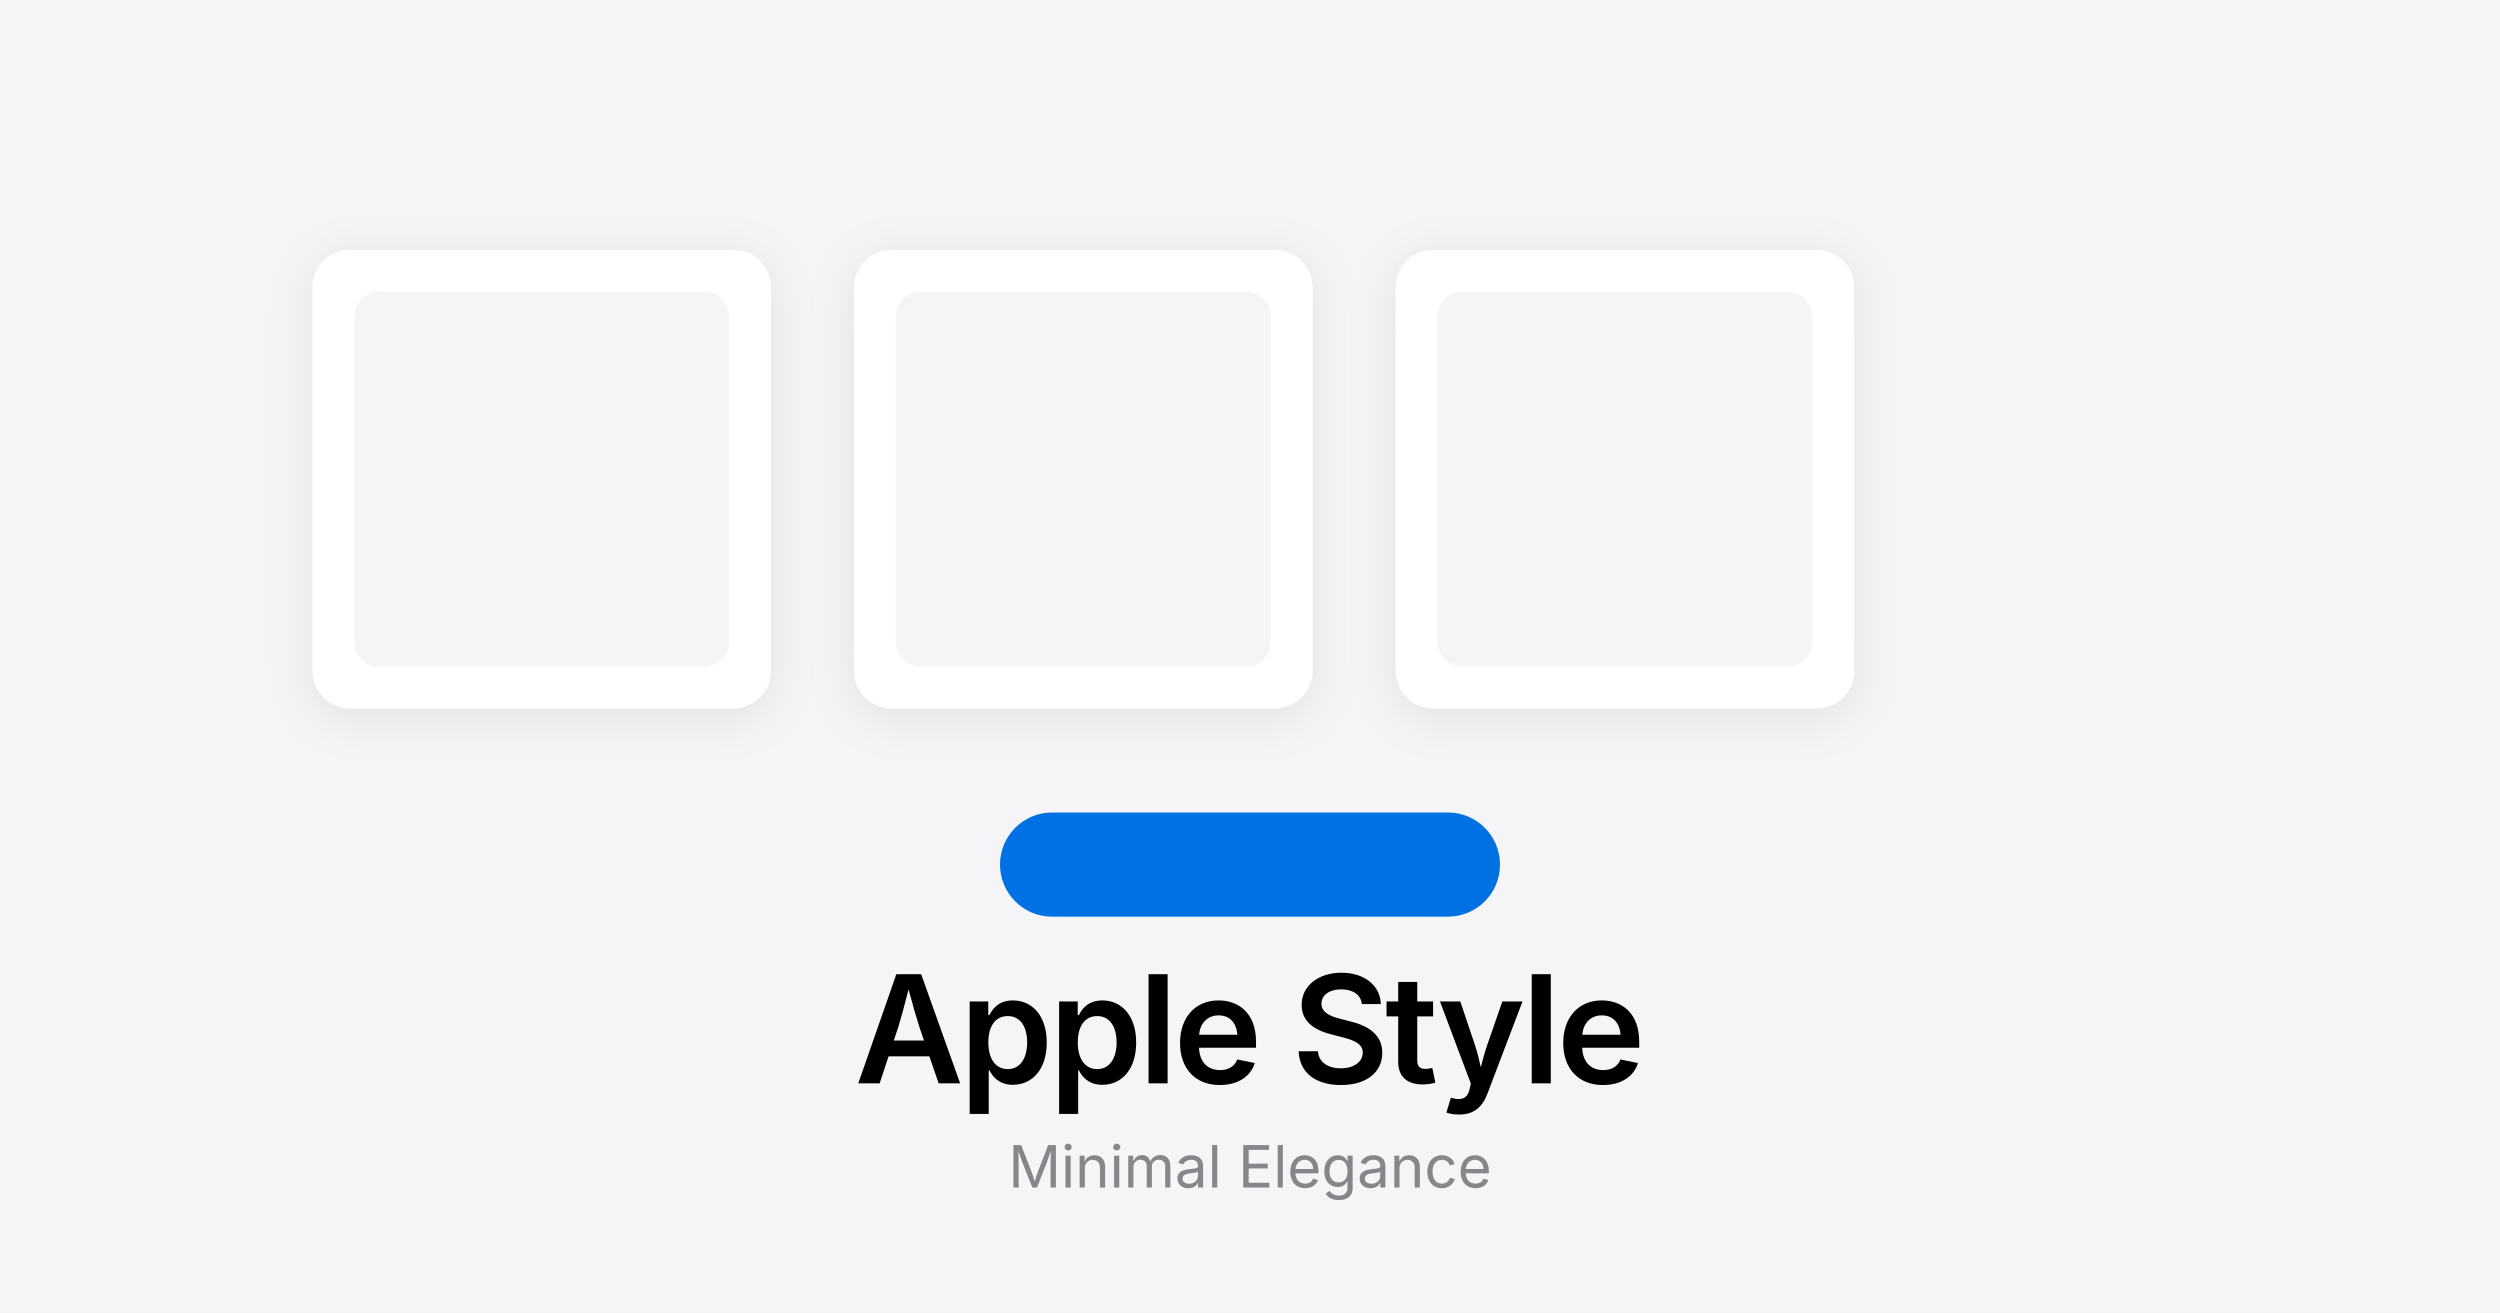
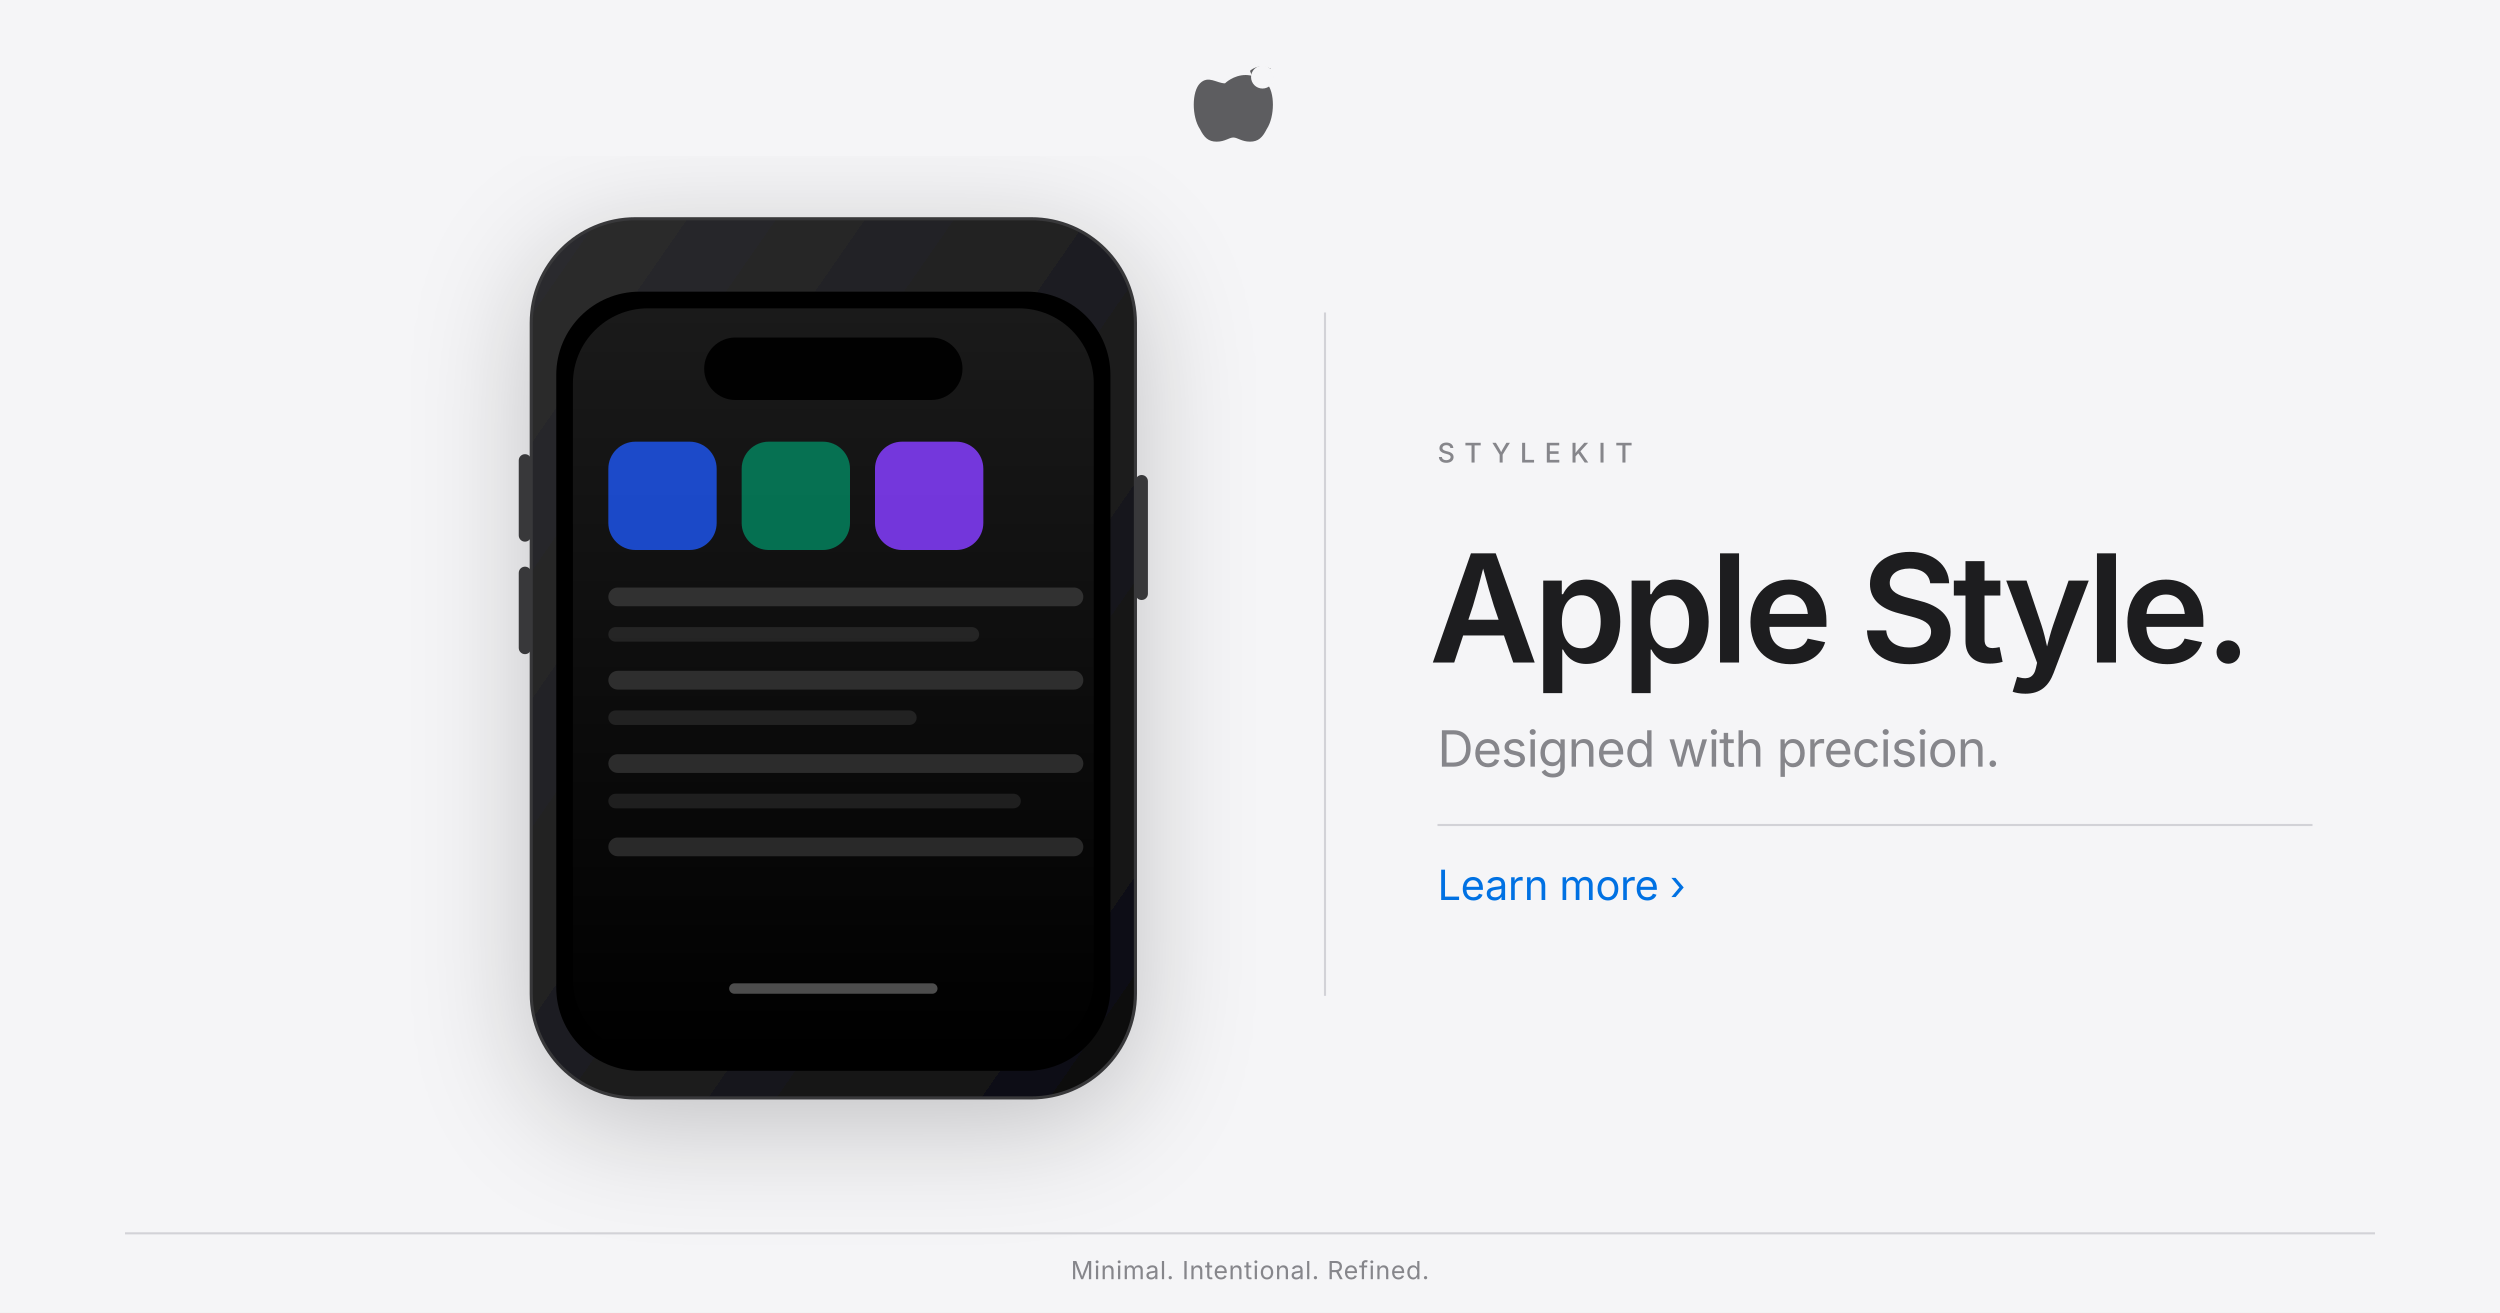
- <svg xmlns="http://www.w3.org/2000/svg" width="1200" height="630" fill="none" viewBox="0 0 1200 630">
-   <path fill="#f5f5f7" d="M0 0h1200v630H0z" />
-   <g filter="drop-shadow(0 4px 12px rgba(0,0,0,0.08))">
-     <rect width="220" height="220" x="150" y="120" fill="#fff" rx="18" />
-     <rect width="180" height="180" x="170" y="140" fill="#f5f5f7" rx="12" />
+ <svg xmlns="http://www.w3.org/2000/svg" viewBox="0 0 1200 630" width="1200" height="630">
+   <defs>
+     <filter id="device-shadow" x="-20%" y="-10%" width="140%" height="130%">
+       <feDropShadow dx="0" dy="12" stdDeviation="28" flood-color="rgba(0,0,0,0.22)" />
+     </filter>
+     <linearGradient id="body-grad" x1="0" y1="0" x2="1" y2="1">
+       <stop offset="0%" stop-color="#2c2c2e" />
+       <stop offset="55%" stop-color="#1d1d1f" />
+       <stop offset="100%" stop-color="#0d0d0f" />
+     </linearGradient>
+     <linearGradient id="screen-grad" x1="0" y1="0" x2="0" y2="1">
+       <stop offset="0%" stop-color="#1a1a1a" />
+       <stop offset="100%" stop-color="#000000" />
+     </linearGradient>
+     <clipPath id="screen-clip">
+       <rect x="275" y="148" width="250" height="358" rx="36" />
+     </clipPath>
+   </defs>
+   <rect width="1200" height="630" fill="#f5f5f7" />
+   <g transform="translate(574, 30)" fill="#1d1d1f" opacity="0.7">
+     <path d="M26 4 C26 4 30 0 36 3 C36 3 32 6 32 10 C32 10 28 10 26 4Z" />
+     <path d="M14 10 C14 10 18 6 24 6 C24 6 30 6 34 10 C38 14 38 26 34 32 C32 36 30 38 26 38 C22 38 20 36 18 36 C16 36 14 38 10 38 C6 38 4 36 2 32 C-2 26 -2 14 2 10 C6 6 10 10 14 10Z" />
+     <ellipse cx="32" cy="7" rx="5.5" ry="5.5" fill="#f5f5f7" />
  </g>
-   <g filter="drop-shadow(0 4px 12px rgba(0,0,0,0.08))">
-     <rect width="220" height="220" x="410" y="120" fill="#fff" rx="18" />
-     <rect width="180" height="180" x="430" y="140" fill="#f5f5f7" rx="12" />
+   <rect x="255" y="105" width="290" height="422" rx="50" fill="url(#body-grad)" filter="url(#device-shadow)" />
+   <rect x="255" y="105" width="290" height="422" rx="50" fill="none" stroke="#38383a" stroke-width="1.5" />
+   <rect x="267" y="140" width="266" height="374" rx="40" fill="#000" />
+   <rect x="275" y="148" width="250" height="358" rx="36" fill="url(#screen-grad)" />
+   <rect x="338" y="162" width="124" height="30" rx="15" fill="#000000" opacity="0.95" />
+   <g clip-path="url(#screen-clip)">
+     <rect x="292" y="212" width="52" height="52" rx="13" fill="#1c4ed8" opacity="0.92" />
+     <rect x="356" y="212" width="52" height="52" rx="13" fill="#047857" opacity="0.92" />
+     <rect x="420" y="212" width="52" height="52" rx="13" fill="#7c3aed" opacity="0.92" />
+     <rect x="292" y="282" width="228" height="9" rx="4.5" fill="#ffffff" opacity="0.14" />
+     <rect x="292" y="301" width="178" height="7" rx="3.5" fill="#ffffff" opacity="0.09" />
+     <rect x="292" y="322" width="228" height="9" rx="4.5" fill="#ffffff" opacity="0.14" />
+     <rect x="292" y="341" width="148" height="7" rx="3.5" fill="#ffffff" opacity="0.09" />
+     <rect x="292" y="362" width="228" height="9" rx="4.5" fill="#ffffff" opacity="0.14" />
+     <rect x="292" y="381" width="198" height="7" rx="3.5" fill="#ffffff" opacity="0.09" />
+     <rect x="292" y="402" width="228" height="9" rx="4.5" fill="#ffffff" opacity="0.14" />
+     <rect x="350" y="472" width="100" height="5" rx="2.5" fill="#ffffff" opacity="0.3" />
  </g>
-   <g filter="drop-shadow(0 4px 12px rgba(0,0,0,0.08))">
-     <rect width="220" height="220" x="670" y="120" fill="#fff" rx="18" />
-     <rect width="180" height="180" x="690" y="140" fill="#f5f5f7" rx="12" />
-   </g>
-   <rect width="240" height="50" x="480" y="390" fill="#0071e3" rx="25" />
-   <text x="600" y="520" fill="#000" font-family="-apple-system, BlinkMacSystemFont, sans-serif" font-size="72" font-weight="600" letter-spacing="-2" text-anchor="middle">Apple Style</text>
-   <text x="600" y="570" fill="#86868b" font-family="-apple-system, BlinkMacSystemFont, sans-serif" font-size="28" text-anchor="middle">Minimal Elegance</text>
+   <rect x="545" y="228" width="6" height="60" rx="3" fill="#38383a" />
+   <rect x="249" y="218" width="6" height="42" rx="3" fill="#38383a" />
+   <rect x="249" y="272" width="6" height="42" rx="3" fill="#38383a" />
+   <line x1="636" y1="150" x2="636" y2="478" stroke="#d2d2d7" stroke-width="1" />
+   <text x="690" y="222" font-family="-apple-system, BlinkMacSystemFont, 'SF Pro Display', 'Helvetica Neue', sans-serif" font-size="13" font-weight="500" letter-spacing="4.5" fill="#86868b" text-anchor="start">
+     STYLEKIT
+   </text>
+   <text x="686" y="318" font-family="-apple-system, BlinkMacSystemFont, 'SF Pro Display', 'Helvetica Neue', sans-serif" font-size="72" font-weight="600" letter-spacing="-2.5" fill="#1d1d1f" text-anchor="start">
+     Apple Style.
+   </text>
+   <text x="690" y="368" font-family="-apple-system, BlinkMacSystemFont, 'SF Pro Display', 'Helvetica Neue', sans-serif" font-size="24" font-weight="400" letter-spacing="-0.4" fill="#86868b" text-anchor="start">
+     Designed with precision.
+   </text>
+   <line x1="690" y1="396" x2="1110" y2="396" stroke="#d2d2d7" stroke-width="1" />
+   <text x="690" y="432" font-family="-apple-system, BlinkMacSystemFont, 'SF Pro Display', 'Helvetica Neue', sans-serif" font-size="20" font-weight="400" letter-spacing="-0.2" fill="#0071e3" text-anchor="start">
+     Learn more ›
+   </text>
+   <line x1="60" y1="592" x2="1140" y2="592" stroke="#d2d2d7" stroke-width="1" />
+   <text x="600" y="614" font-family="-apple-system, BlinkMacSystemFont, 'SF Pro Display', 'Helvetica Neue', sans-serif" font-size="12" font-weight="400" letter-spacing="0.3" fill="#86868b" text-anchor="middle">
+     Minimal. Intentional. Refined.
+   </text>
</svg>
